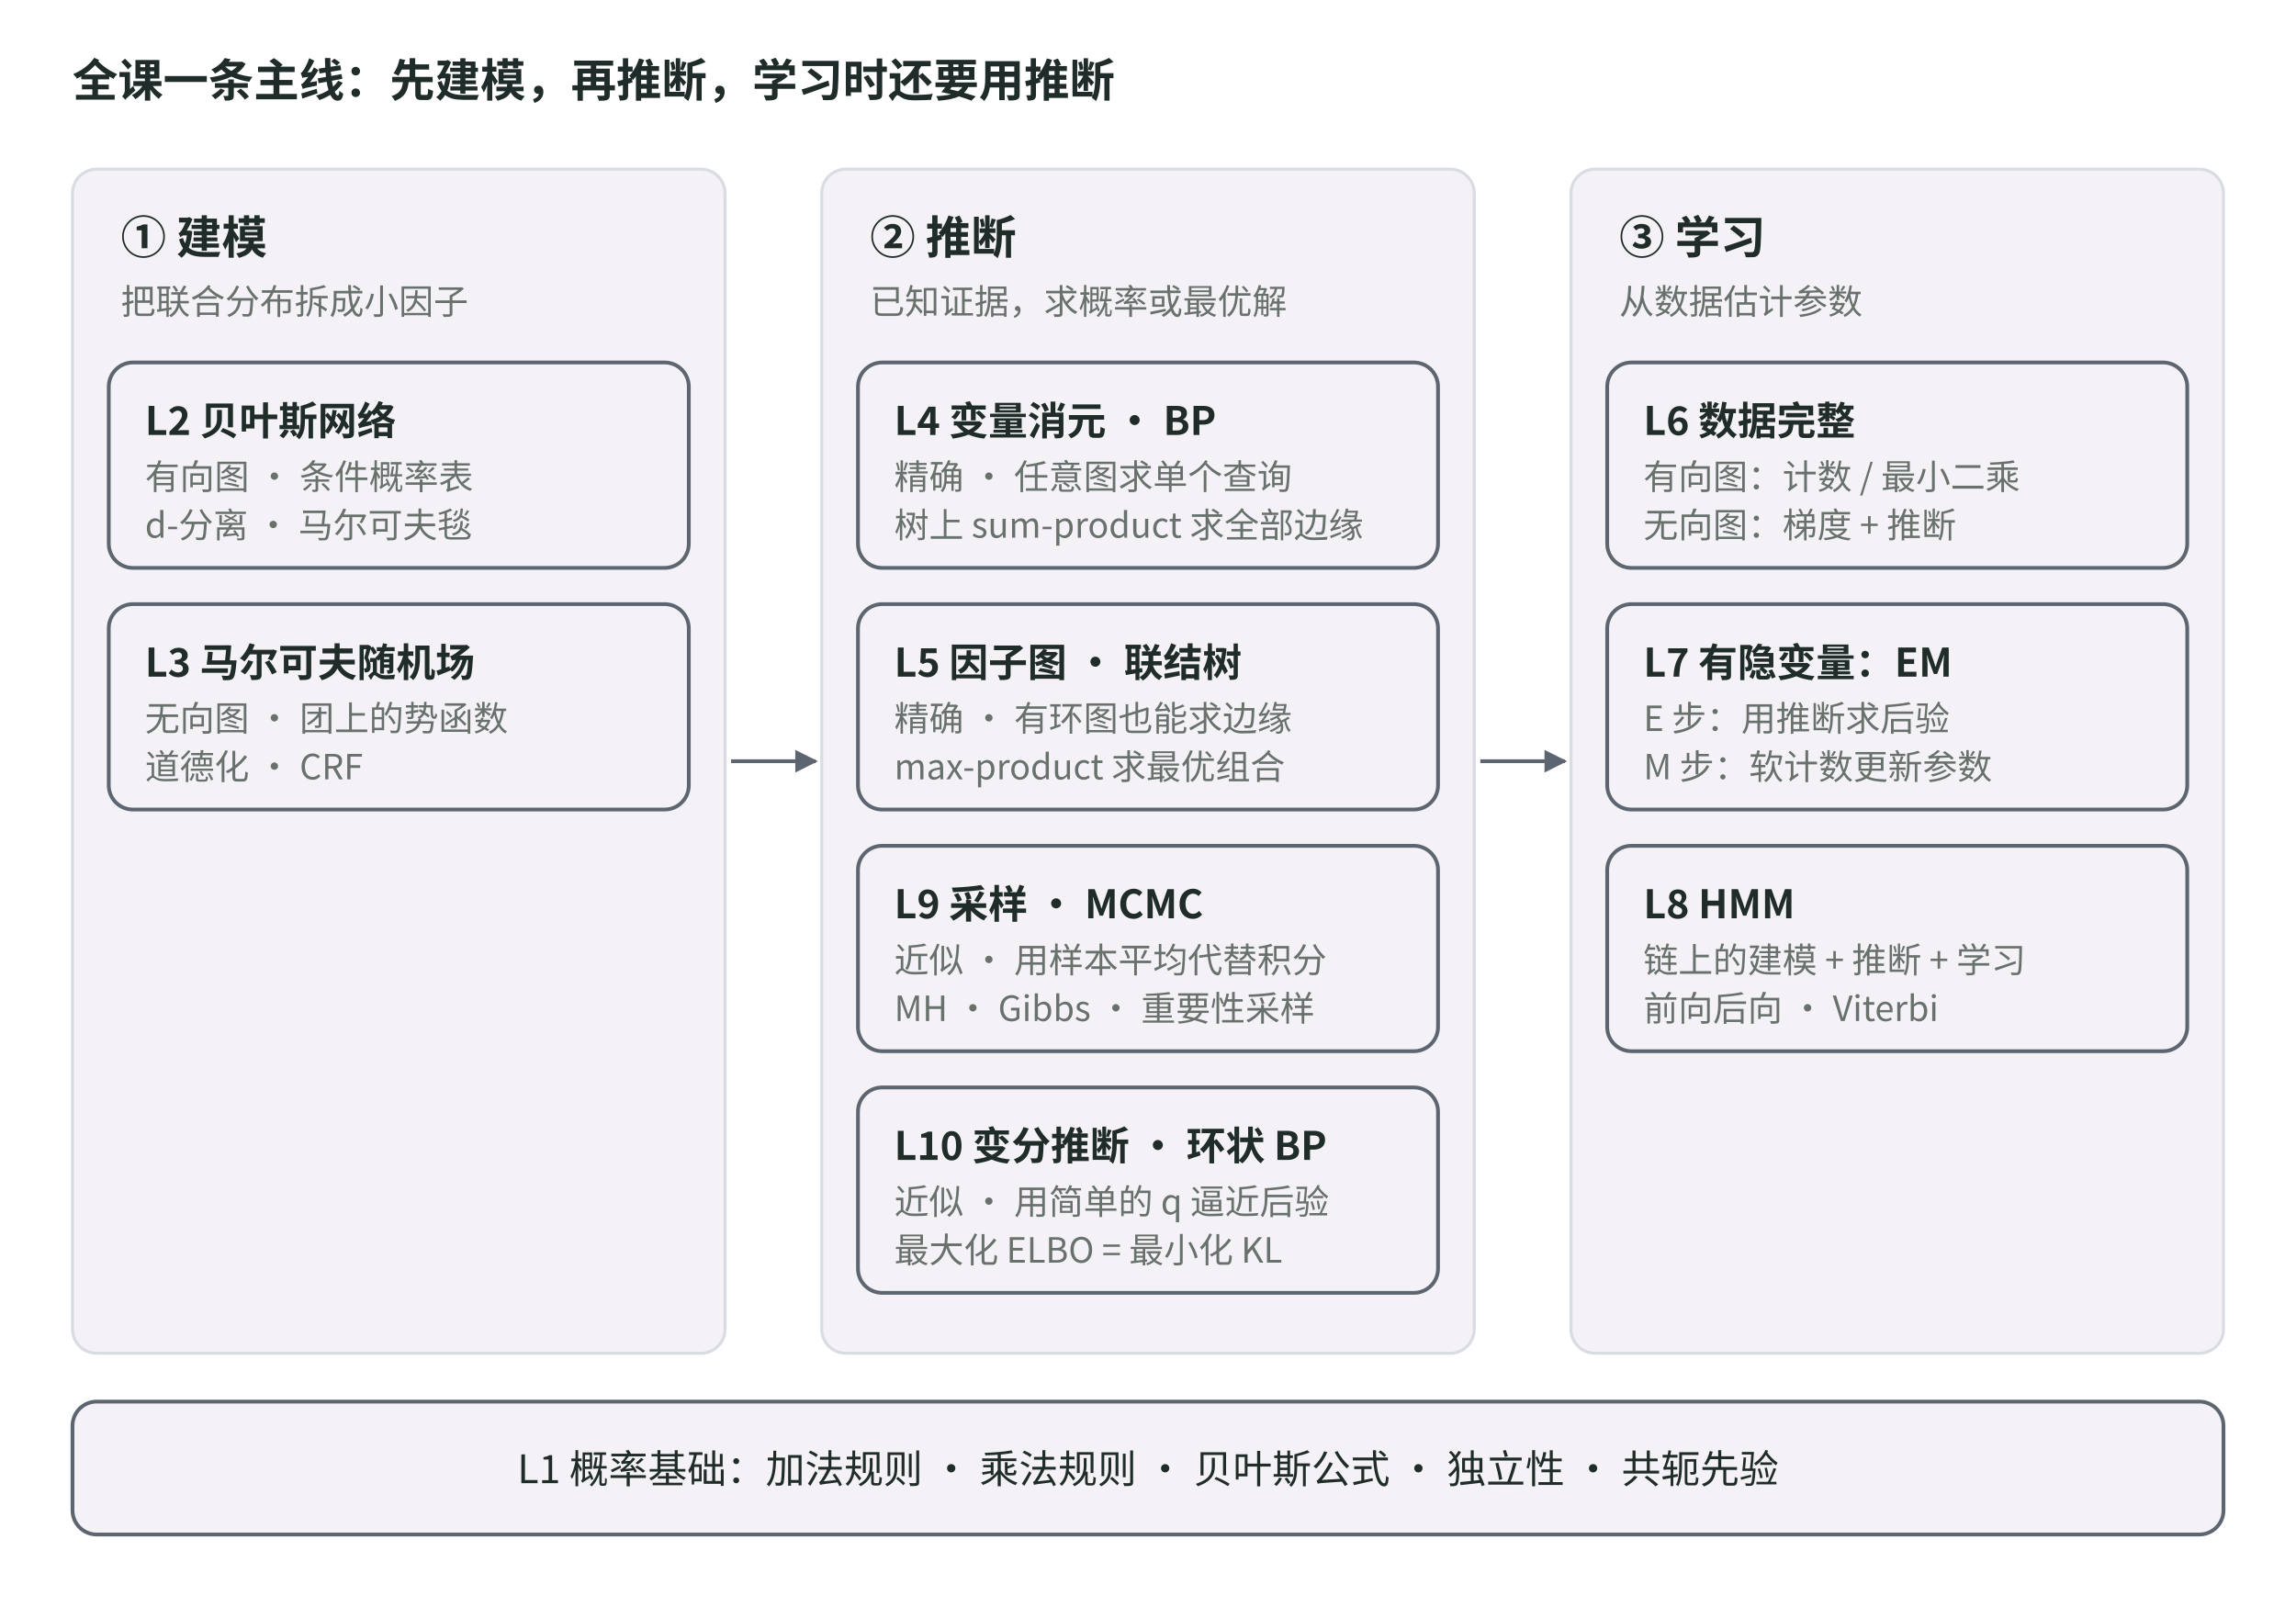
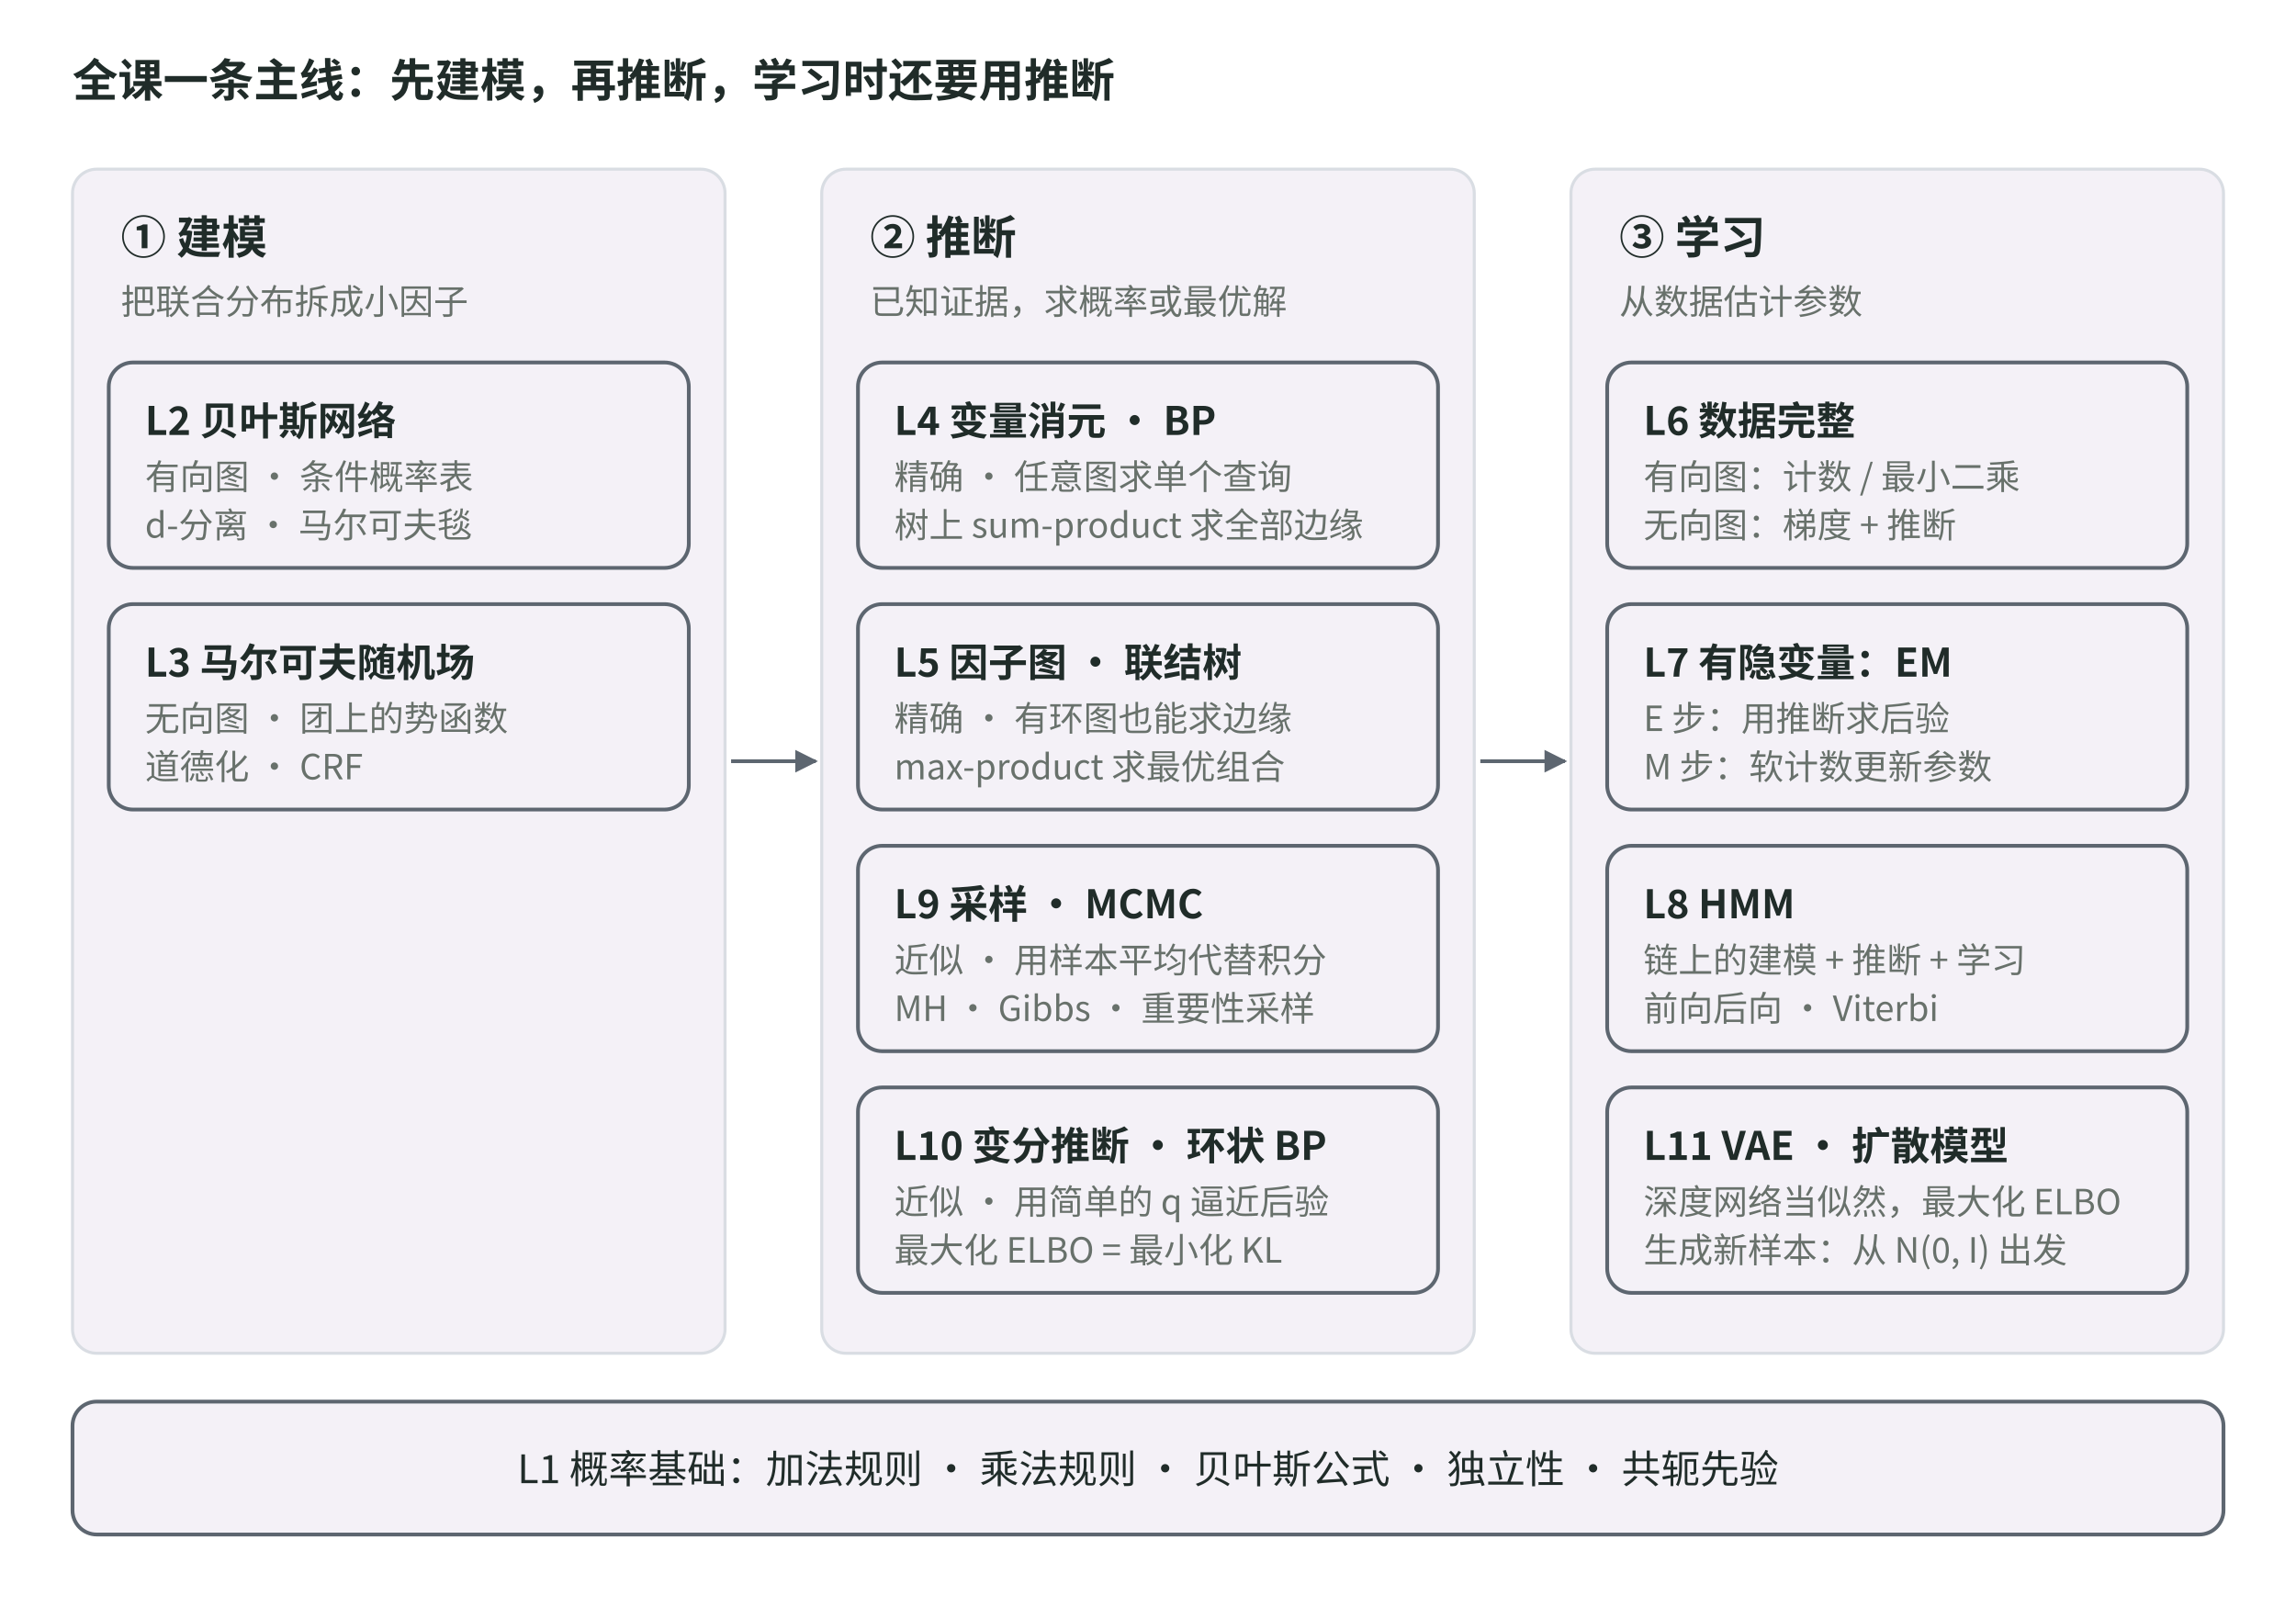
<svg xmlns="http://www.w3.org/2000/svg" width="760" height="532" font-family="-apple-system, BlinkMacSystemFont, &quot;Segoe UI&quot;, &quot;PingFang SC&quot;, &quot;Microsoft YaHei&quot;, &quot;Noto Sans CJK SC&quot;, sans-serif" viewBox="0 0 760 532" role="img" aria-label="全课一条主线：先建模，再推断，学习时还要用推断" font-size="13">
  <defs>
    <marker id="map-arrow" viewBox="0 0 10 10" refX="9" refY="5" markerWidth="6" markerHeight="6" orient="auto-start-reverse">
      <path d="M0 0L10 5L0 10z" fill="#5d6670" />
    </marker>
  </defs>
  <text x="24" y="32" font-size="15" font-weight="600" fill="#202c29">全课一条主线：先建模，再推断，学习时还要用推断</text>
  <g>
    <rect x="24" y="56" width="216" height="392" rx="8" fill="#f4f1f7" stroke="#d9dde3" stroke-width="1" />
    <text x="40" y="84" font-size="15" font-weight="600" fill="#202c29">① 建模</text>
    <text x="40" y="104" font-size="11.5" fill="#68716b">把联合分布拆成小因子</text>
    <rect x="36" y="120" width="192" height="68" rx="8" fill="none" stroke="#5d6670" stroke-width="1.25" />
    <text x="48" y="144" font-weight="600" fill="#202c29">L2 贝叶斯网络</text>
    <text x="48" y="162" font-size="11.5" fill="#68716b">有向图 · 条件概率表</text>
    <text x="48" y="178" font-size="11.5" fill="#68716b">d-分离 · 马尔可夫毯</text>
    <rect x="36" y="200" width="192" height="68" rx="8" fill="none" stroke="#5d6670" stroke-width="1.25" />
    <text x="48" y="224" font-weight="600" fill="#202c29">L3 马尔可夫随机场</text>
    <text x="48" y="242" font-size="11.5" fill="#68716b">无向图 · 团上的势函数</text>
    <text x="48" y="258" font-size="11.5" fill="#68716b">道德化 · CRF</text>
  </g>
  <g>
    <rect x="272" y="56" width="216" height="392" rx="8" fill="#f4f1f7" stroke="#d9dde3" stroke-width="1" />
    <text x="288" y="84" font-size="15" font-weight="600" fill="#202c29">② 推断</text>
    <text x="288" y="104" font-size="11.5" fill="#68716b">已知证据，求概率或最优解</text>
    <rect x="284" y="120" width="192" height="68" rx="8" fill="none" stroke="#5d6670" stroke-width="1.25" />
    <text x="296" y="144" font-weight="600" fill="#202c29">L4 变量消元 · BP</text>
    <text x="296" y="162" font-size="11.5" fill="#68716b">精确 · 任意图求单个查询</text>
    <text x="296" y="178" font-size="11.5" fill="#68716b">树上 sum-product 求全部边缘</text>
    <rect x="284" y="200" width="192" height="68" rx="8" fill="none" stroke="#5d6670" stroke-width="1.25" />
    <text x="296" y="224" font-weight="600" fill="#202c29">L5 因子图 · 联结树</text>
    <text x="296" y="242" font-size="11.5" fill="#68716b">精确 · 有环图也能求边缘</text>
    <text x="296" y="258" font-size="11.5" fill="#68716b">max-product 求最优组合</text>
    <rect x="284" y="280" width="192" height="68" rx="8" fill="none" stroke="#5d6670" stroke-width="1.25" />
    <text x="296" y="304" font-weight="600" fill="#202c29">L9 采样 · MCMC</text>
    <text x="296" y="322" font-size="11.5" fill="#68716b">近似 · 用样本平均代替积分</text>
    <text x="296" y="338" font-size="11.5" fill="#68716b">MH · Gibbs · 重要性采样</text>
    <rect x="284" y="360" width="192" height="68" rx="8" fill="none" stroke="#5d6670" stroke-width="1.25" />
    <text x="296" y="384" font-weight="600" fill="#202c29">L10 变分推断 · 环状 BP</text>
    <text x="296" y="402" font-size="11.5" fill="#68716b">近似 · 用简单的 q 逼近后验</text>
    <text x="296" y="418" font-size="11.5" fill="#68716b">最大化 ELBO = 最小化 KL</text>
  </g>
  <g>
    <rect x="520" y="56" width="216" height="392" rx="8" fill="#f4f1f7" stroke="#d9dde3" stroke-width="1" />
    <text x="536" y="84" font-size="15" font-weight="600" fill="#202c29">③ 学习</text>
    <text x="536" y="104" font-size="11.5" fill="#68716b">从数据估计参数</text>
    <rect x="532" y="120" width="192" height="68" rx="8" fill="none" stroke="#5d6670" stroke-width="1.25" />
    <text x="544" y="144" font-weight="600" fill="#202c29">L6 数据完整</text>
    <text x="544" y="162" font-size="11.5" fill="#68716b">有向图：计数 / 最小二乘</text>
    <text x="544" y="178" font-size="11.5" fill="#68716b">无向图：梯度 + 推断</text>
    <rect x="532" y="200" width="192" height="68" rx="8" fill="none" stroke="#5d6670" stroke-width="1.25" />
    <text x="544" y="224" font-weight="600" fill="#202c29">L7 有隐变量：EM</text>
    <text x="544" y="242" font-size="11.5" fill="#68716b">E 步：用推断求后验</text>
    <text x="544" y="258" font-size="11.5" fill="#68716b">M 步：软计数更新参数</text>
    <rect x="532" y="280" width="192" height="68" rx="8" fill="none" stroke="#5d6670" stroke-width="1.25" />
    <text x="544" y="304" font-weight="600" fill="#202c29">L8 HMM</text>
    <text x="544" y="322" font-size="11.5" fill="#68716b">链上的建模 + 推断 + 学习</text>
    <text x="544" y="338" font-size="11.5" fill="#68716b">前向后向 · Viterbi</text>
+     <rect x="532" y="360" width="192" height="68" rx="8" fill="none" stroke="#5d6670" stroke-width="1.25" />
+     <text x="544" y="384" font-weight="600" fill="#202c29">L11 VAE · 扩散模型</text>
+     <text x="544" y="402" font-size="11.5" fill="#68716b">深度网络当似然，最大化 ELBO</text>
+     <text x="544" y="418" font-size="11.5" fill="#68716b">生成新样本：从 N(0, I) 出发</text>
  </g>
  <g fill="none" stroke="#5d6670" stroke-width="1.25">
    <path d="M242 252H270" marker-end="url(#map-arrow)" />
    <path d="M490 252H518" marker-end="url(#map-arrow)" />
  </g>
  <g>
    <rect x="24" y="464" width="712" height="44" rx="8" fill="#f4f1f7" stroke="#5d6670" stroke-width="1.25" />
    <text x="380" y="491" text-anchor="middle" fill="#202c29">L1 概率基础：加法规则 · 乘法规则 · 贝叶斯公式 · 独立性 · 共轭先验</text>
  </g>
</svg>
